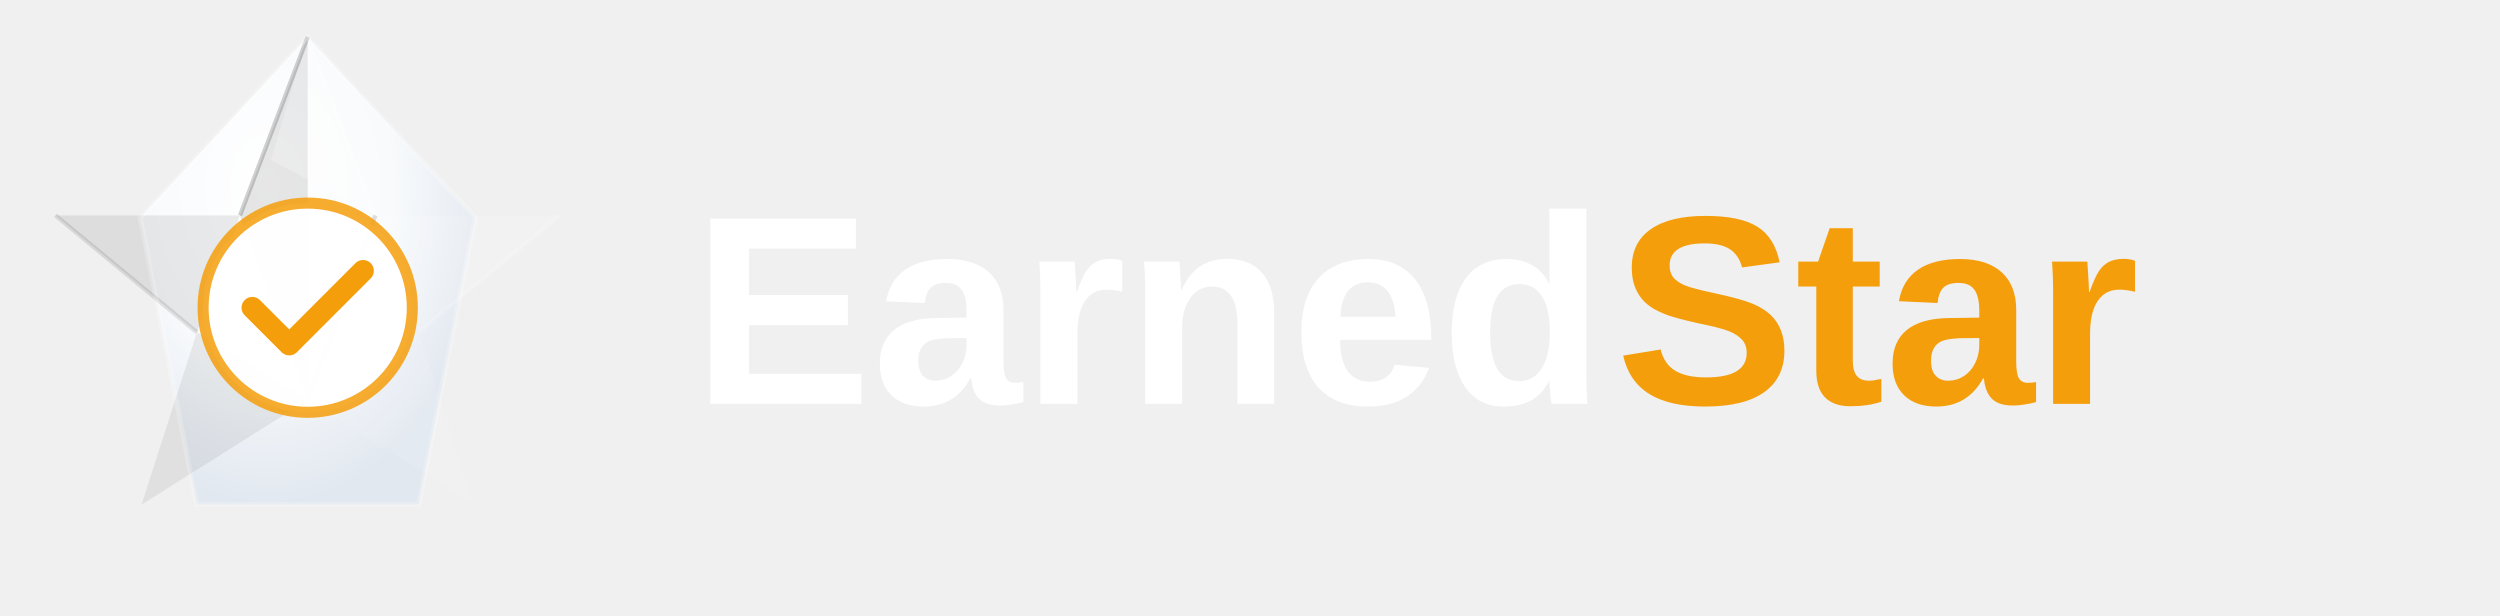
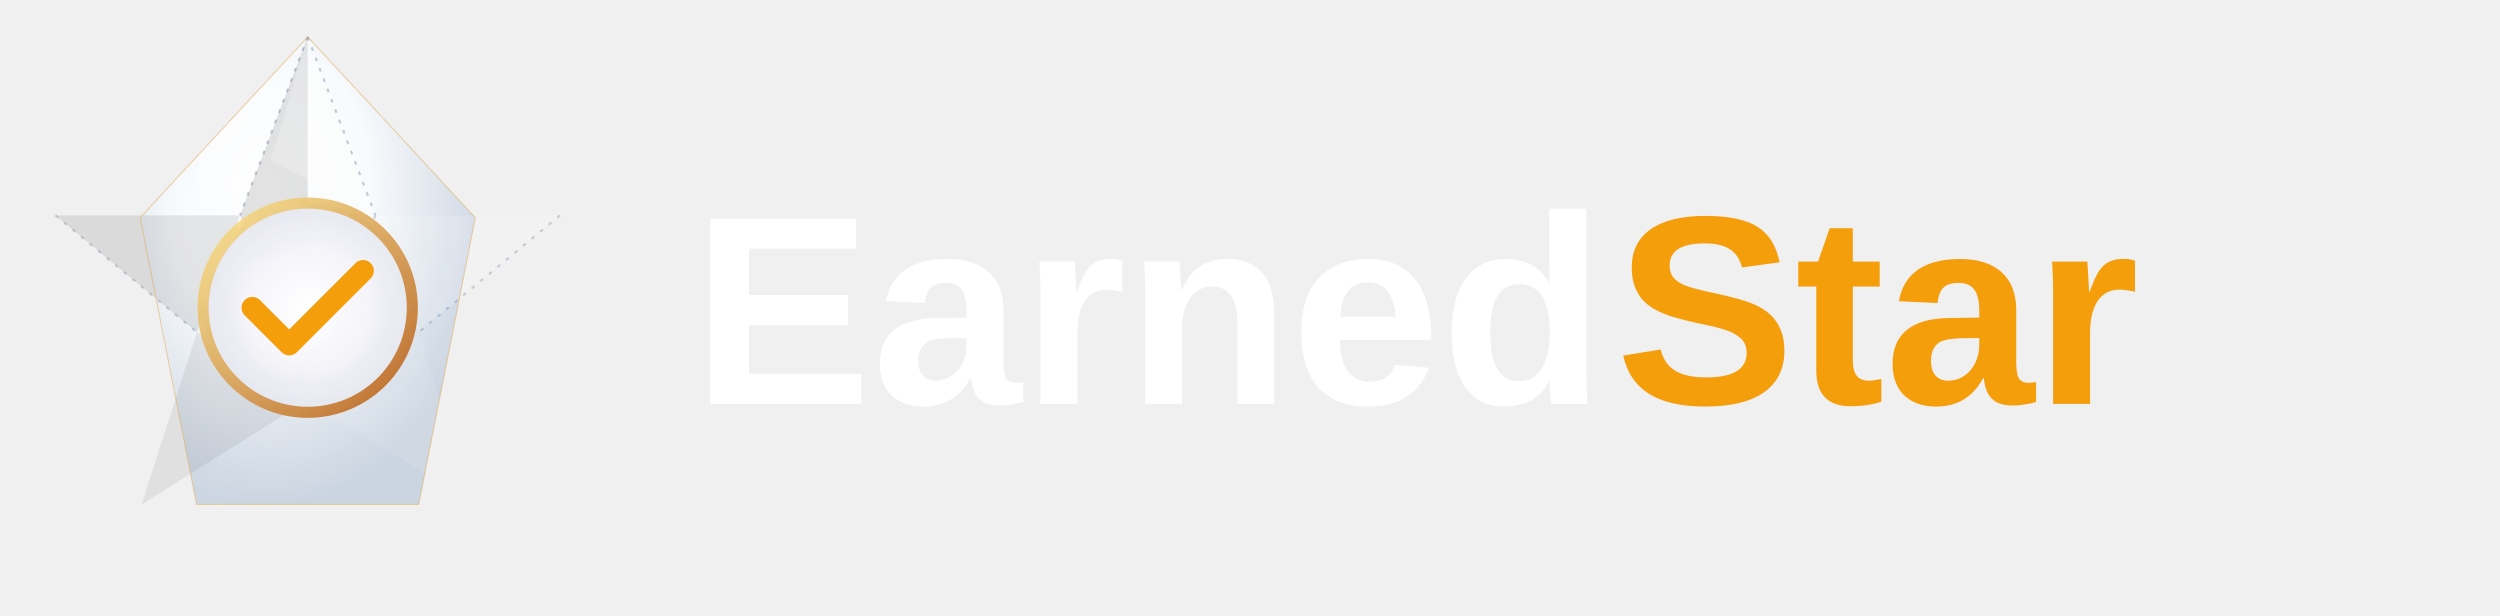
<svg xmlns="http://www.w3.org/2000/svg" viewBox="0 0 260 64" role="img" aria-label="EarnedStar logo">
  <defs>
-     <radialGradient id="grad-logo-h-reversed" cx="38%" cy="32%" r="68%">
+     <radialGradient id="grad-core-logo-h-reversed" cx="38%" cy="32%" r="68%">
      <stop offset="0%" stop-color="#FFFFFF" />
-       <stop offset="55%" stop-color="#F8FAFC" />
-       <stop offset="100%" stop-color="#E2E8F0" />
+       <stop offset="45%" stop-color="#F8FAFC" />
+       <stop offset="100%" stop-color="#CBD5E1" />
    </radialGradient>
  </defs>
  <g transform="translate(0,0) scale(0.64)">
-     <path d="M50.00,6.00L77.23,35.38L68.04,81.96L31.96,81.96L22.77,35.38Z" fill="url(#grad-logo-h-reversed)" />
-     <path d="M50,6 L61,35 L50,65 Z" fill="rgba(255,255,255,0.10)" />
-     <path d="M50,6 L39,35 L50,65 Z" fill="rgba(0,0,0,0.10)" />
-     <path d="M91,35 L68,54 L61,35 Z" fill="rgba(255,255,255,0.12)" />
-     <path d="M9,35 L32,54 L39,35 Z" fill="rgba(0,0,0,0.08)" />
-     <path d="M77,82 L50,65 L68,54 Z" fill="rgba(255,255,255,0.07)" />
+     <defs>
+       <radialGradient id="grad-core-logo-h-reversed" cx="38%" cy="32%" r="68%">
+         <stop offset="0%" stop-color="#FFFFFF" />
+         <stop offset="45%" stop-color="#F8FAFC" />
+         <stop offset="100%" stop-color="#CBD5E1" />
+       </radialGradient>
+       <radialGradient id="grad-shad-logo-h-reversed" cx="62%" cy="58%" r="75%">
+         <stop offset="0%" stop-color="#E2E8F0" stop-opacity="0" />
+         <stop offset="70%" stop-color="#E2E8F0" stop-opacity="0" />
+         <stop offset="100%" stop-color="#CBD5E1" stop-opacity="0.32" />
+       </radialGradient>
+       <radialGradient id="grad-flare-logo-h-reversed" cx="28%" cy="22%" r="45%">
+         <stop offset="0%" stop-color="#FFFFFF" stop-opacity="0.16" />
+         <stop offset="40%" stop-color="#FFFFFF" stop-opacity="0.04" />
+         <stop offset="100%" stop-color="#FFFFFF" stop-opacity="0" />
+       </radialGradient>
+       <radialGradient id="grad-inset-logo-h-reversed" cx="50%" cy="52.5%" r="50%">
+         <stop offset="0%" stop-color="#050A16" stop-opacity="0" />
+         <stop offset="100%" stop-color="#050A16" stop-opacity="0.14" />
+       </radialGradient>
+       <radialGradient id="grad-disk-logo-h-reversed" cx="50%" cy="50%" r="50%">
+         <stop offset="0%" stop-color="#FFFFFF" />
+         <stop offset="55%" stop-color="#F5F5FA" />
+         <stop offset="100%" stop-color="#E5E7F0" />
+       </radialGradient>
+       <radialGradient id="grad-ringhi-logo-h-reversed" cx="49.8%" cy="49.2%" r="45%">
+         <stop offset="0%" stop-color="#FFFFFF" stop-opacity="0.3" />
+         <stop offset="100%" stop-color="#FFFFFF" stop-opacity="0" />
+       </radialGradient>
+       <linearGradient id="grad-goldring-logo-h-reversed" x1="0%" y1="0%" x2="100%" y2="100%">
+         <stop offset="0%" stop-color="#FDE68A" />
+         <stop offset="100%" stop-color="#B45309" />
+       </linearGradient>
+     </defs>
+     <path d="M50.00,6.00L77.23,35.38L68.04,81.96L31.96,81.96L22.77,35.38Z" fill="url(#grad-core-logo-h-reversed)" />
+     <path d="M50.00,6.00L77.23,35.38L68.04,81.96L31.96,81.96L22.77,35.38Z" fill="url(#grad-shad-logo-h-reversed)" />
+     <path d="M50.00,6.00L77.23,35.38L68.04,81.96L31.96,81.96L22.77,35.38Z" fill="url(#grad-flare-logo-h-reversed)" />
+     <path d="M50,6 L61,35 L50,65 Z" fill="rgba(255,255,255,0.14)" />
+     <path d="M50,6 L39,35 L50,65 Z" fill="rgba(0,0,0,0.11)" />
+     <path d="M91,35 L68,54 L61,35 Z" fill="rgba(255,255,255,0.15)" />
+     <path d="M9,35 L32,54 L39,35 Z" fill="rgba(0,0,0,0.09)" />
+     <path d="M77,82 L50,65 L68,54 Z" fill="rgba(255,255,255,0.08)" />
    <path d="M23,82 L50,65 L32,54 Z" fill="rgba(0,0,0,0.07)" />
    <path d="M50,6 L61,35 L44,26 Z" fill="rgba(255,255,255,0.22)" />
-     <line x1="50" y1="6" x2="61" y2="35" stroke="rgba(255,255,255,0.18)" stroke-width="0.7" />
-     <line x1="50" y1="6" x2="39" y2="35" stroke="rgba(0,0,0,0.18)" stroke-width="0.7" />
-     <line x1="61" y1="35" x2="50" y2="65" stroke="rgba(0,0,0,0.12)" stroke-width="0.7" />
-     <line x1="91" y1="35" x2="68" y2="54" stroke="rgba(255,255,255,0.14)" stroke-width="0.7" />
-     <line x1="9" y1="35" x2="32" y2="54" stroke="rgba(0,0,0,0.10)" stroke-width="0.7" />
-     <path d="M50.00,6.00L77.23,35.38L68.04,81.96L31.96,81.96L22.77,35.38Z" fill="none" stroke="rgba(255,255,255,0.20)" stroke-width="0.8" />
-     <circle cx="50" cy="50" r="17" fill="white" opacity="0.97" />
-     <circle cx="50" cy="50" r="17" fill="none" stroke="#F59E0B" stroke-width="1.8" opacity="0.85" />
+     <line x1="50" y1="6" x2="61" y2="35" stroke="rgba(26,53,102,0.25)" stroke-width="0.35" stroke-dasharray="0.6 1.2" />
+     <line x1="50" y1="6" x2="39" y2="35" stroke="rgba(26,53,102,0.25)" stroke-width="0.35" stroke-dasharray="0.6 1.2" />
+     <line x1="61" y1="35" x2="50" y2="65" stroke="rgba(26,53,102,0.20)" stroke-width="0.35" stroke-dasharray="0.6 1.2" />
+     <line x1="91" y1="35" x2="68" y2="54" stroke="rgba(26,53,102,0.20)" stroke-width="0.35" stroke-dasharray="0.6 1.2" />
+     <line x1="9" y1="35" x2="32" y2="54" stroke="rgba(26,53,102,0.20)" stroke-width="0.35" stroke-dasharray="0.6 1.2" />
+     <path d="M50.00,6.00L77.23,35.38L68.04,81.96L31.96,81.96L22.77,35.38Z" fill="none" stroke="#B45309" stroke-width="0.14" stroke-opacity="0.34" />
+     <path d="M50.00,6.00L77.23,35.38L68.04,81.96L31.96,81.96L22.77,35.38Z" fill="none" stroke="#FDE68A" stroke-width="0.09" stroke-opacity="0.58" />
+     <ellipse cx="50" cy="52.5" rx="14.5" ry="14.5" fill="url(#grad-inset-logo-h-reversed)" />
+     <circle cx="50" cy="50" r="17" fill="url(#grad-disk-logo-h-reversed)" opacity="0.97" />
+     <circle cx="50" cy="50" r="17" fill="none" stroke="url(#grad-goldring-logo-h-reversed)" stroke-width="1.8" opacity="0.85" />
+     <circle cx="49.8" cy="49.2" r="15.6" fill="url(#grad-ringhi-logo-h-reversed)" />
    <path d="M41 50 L47 56 L59 44" fill="none" stroke="#F59E0B" stroke-width="3.5" stroke-linecap="round" stroke-linejoin="round" />
  </g>
  <text x="72" y="42" font-family="Plus Jakarta Sans,Arial,sans-serif" font-size="28" font-weight="800" fill="#FFFFFF">Earned</text>
  <text x="168" y="42" font-family="Plus Jakarta Sans,Arial,sans-serif" font-size="28" font-weight="800" fill="#F59E0B">Star</text>
</svg>
